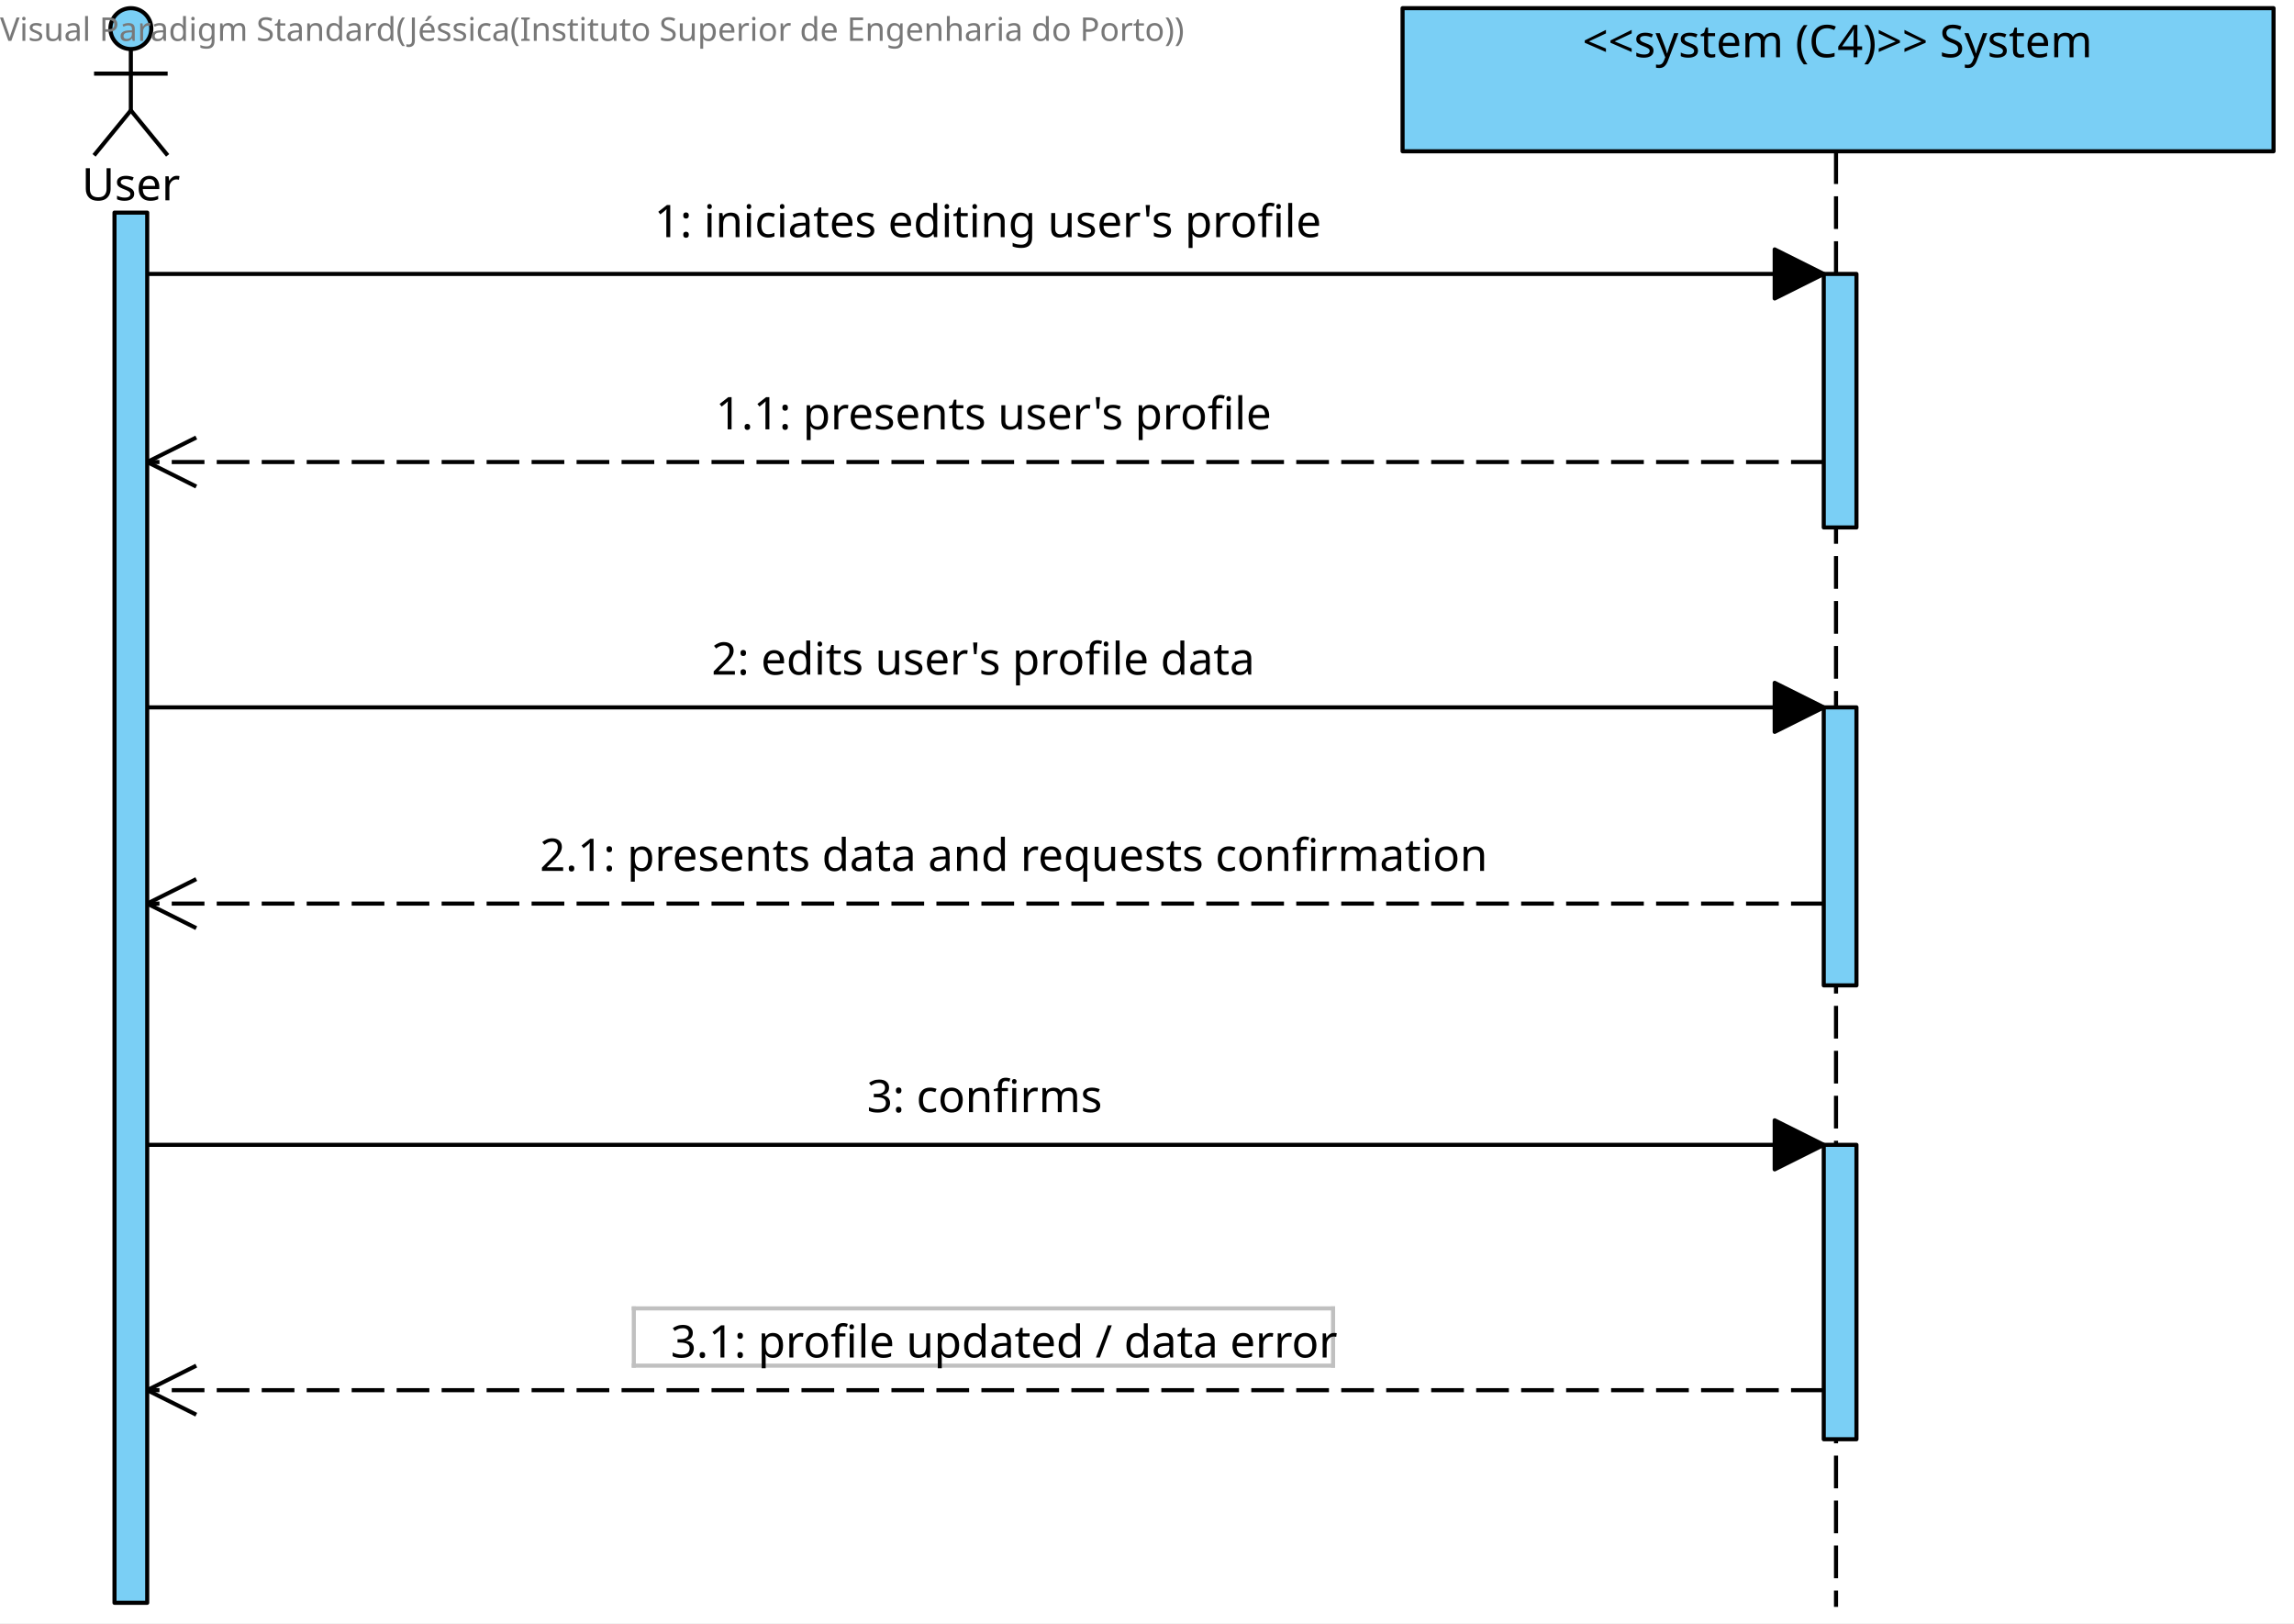
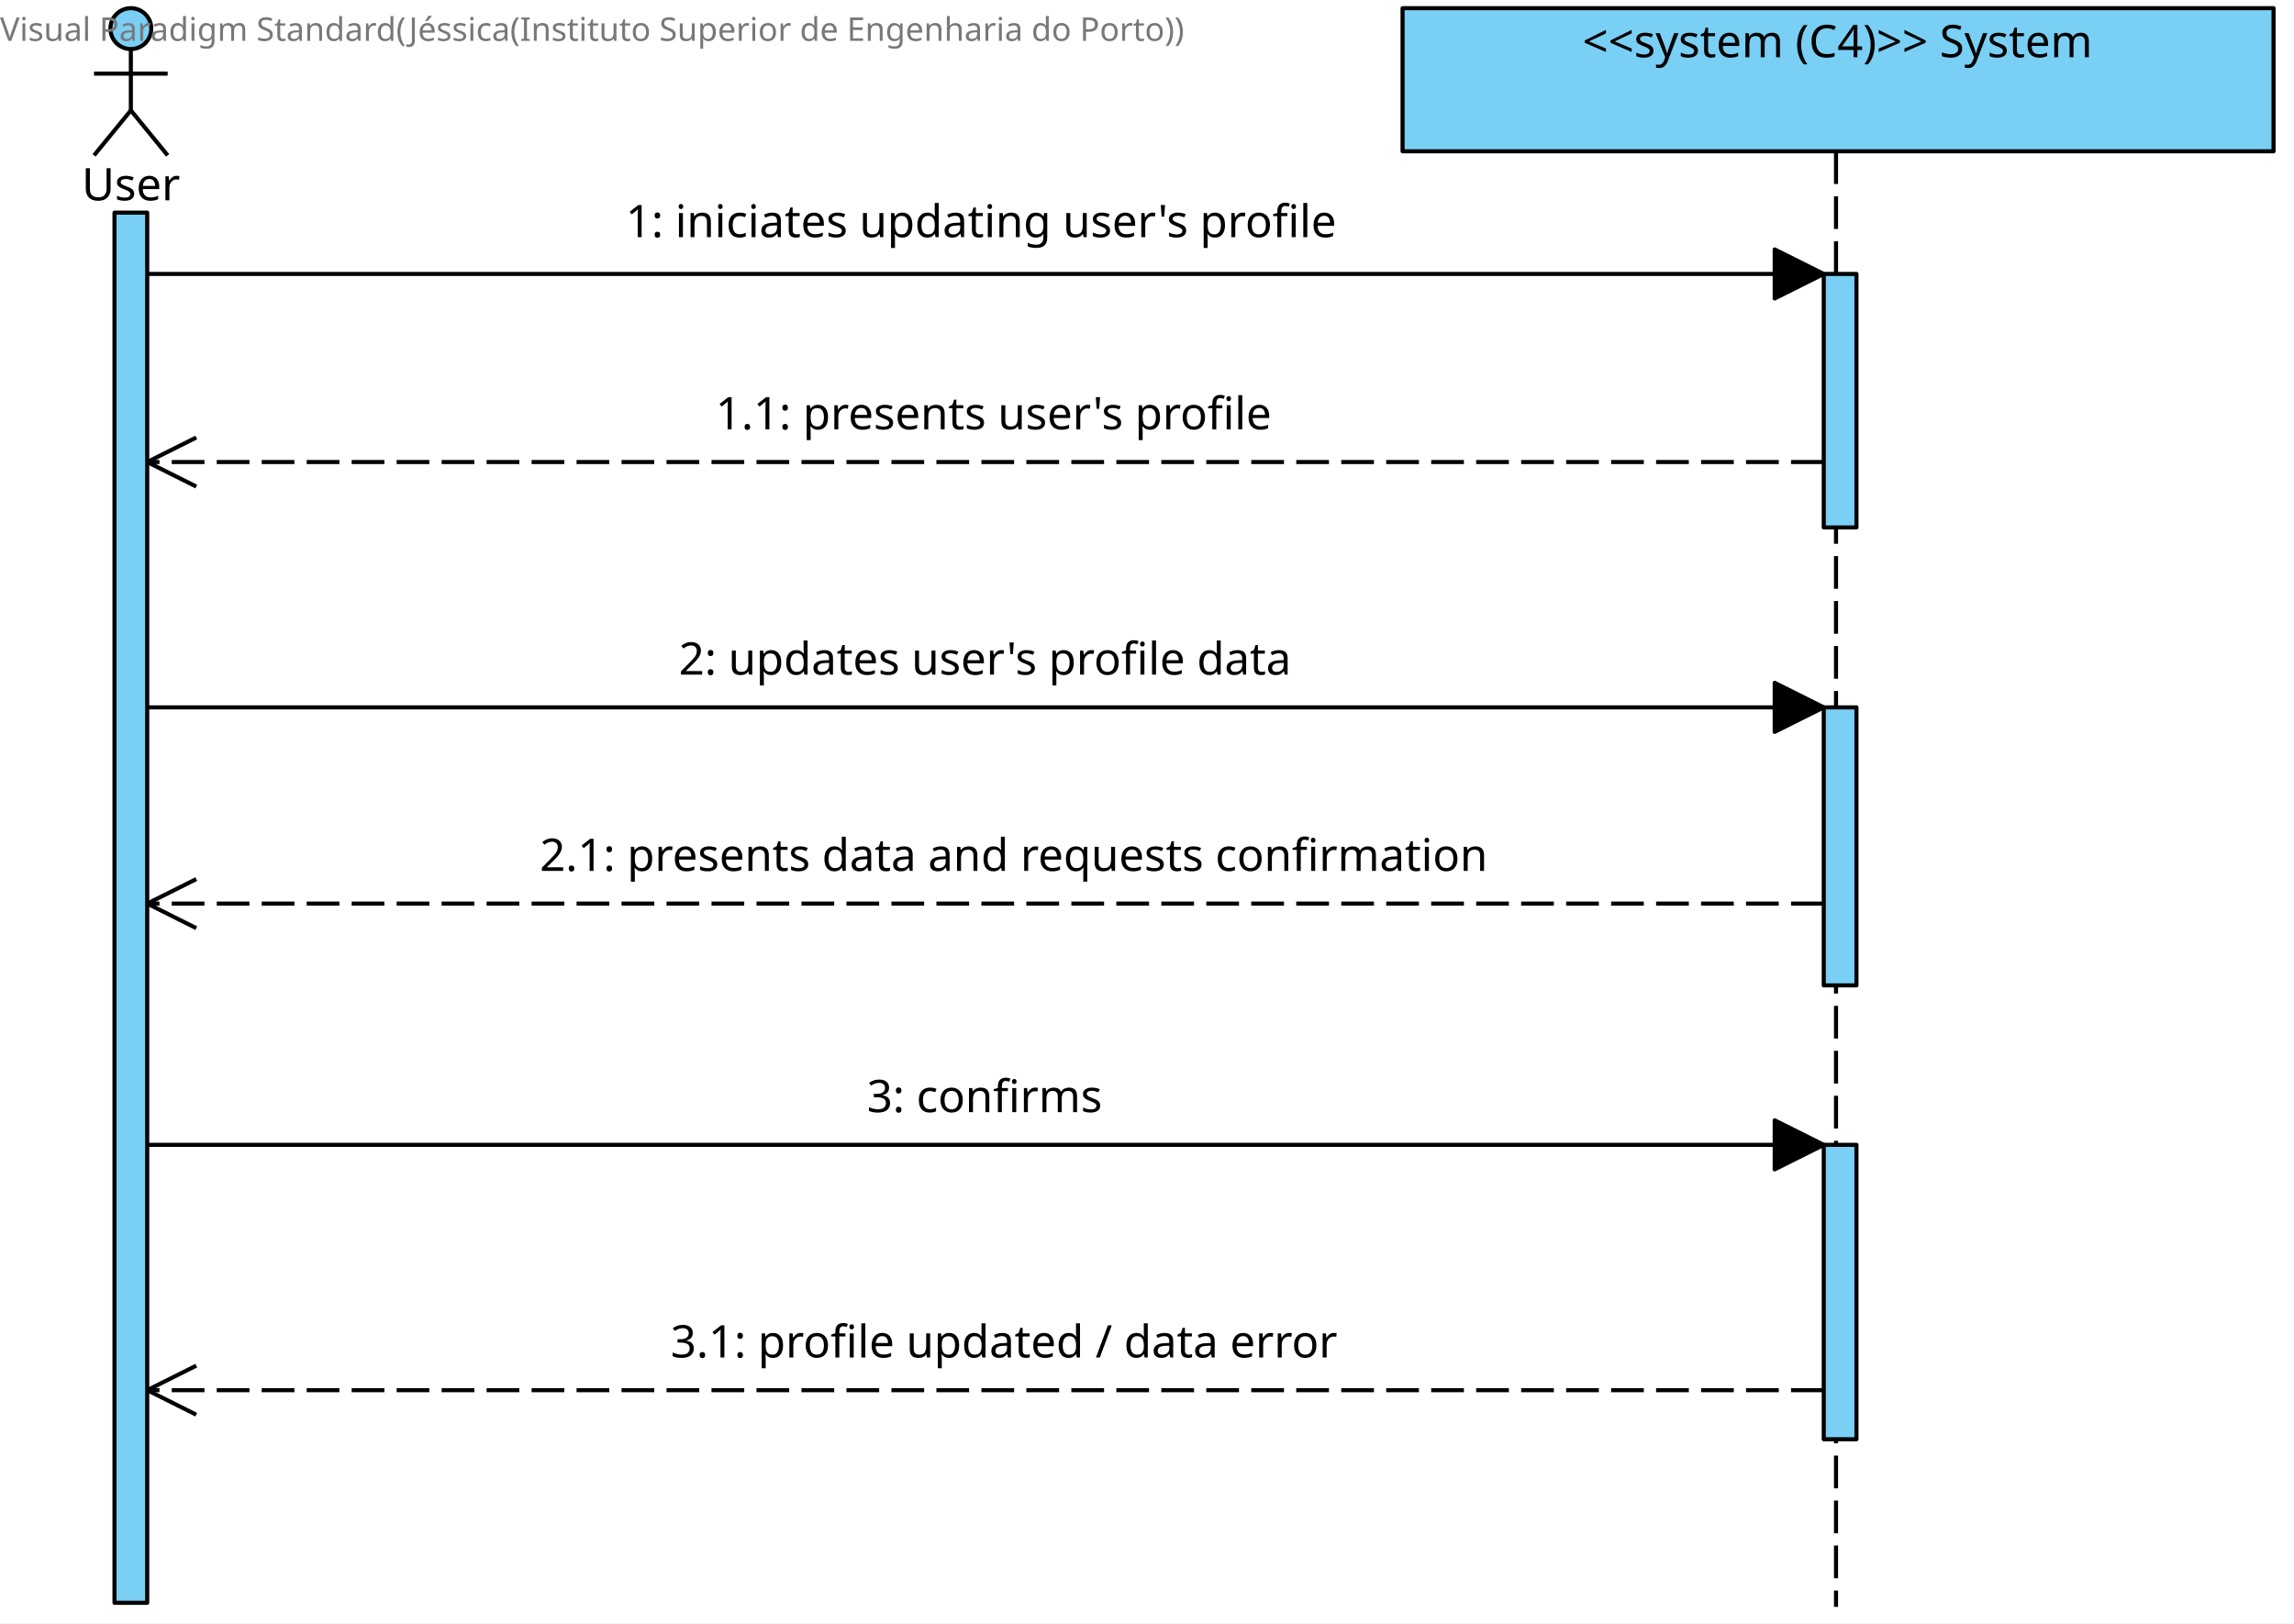
<svg xmlns="http://www.w3.org/2000/svg" fill-opacity="0" color-rendering="auto" color-interpolation="auto" text-rendering="auto" stroke="rgb(0,0,0)" stroke-linecap="square" width="561" stroke-miterlimit="10" shape-rendering="auto" stroke-opacity="0" fill="rgb(0,0,0)" stroke-dasharray="none" font-weight="normal" stroke-width="1" height="397" font-family="'Dialog'" font-style="normal" stroke-linejoin="miter" font-size="12px" stroke-dashoffset="0" image-rendering="auto">
  <defs id="genericDefs" />
  <g>
    <defs id="defs1">
      <clipPath clipPathUnits="userSpaceOnUse" id="clipPath1">
        <path d="M-7 -7 L225 -7 L225 402 L-7 402 L-7 -7 Z" />
      </clipPath>
      <clipPath clipPathUnits="userSpaceOnUse" id="clipPath2">
        <path d="M-7 -7 L71 -7 L71 402 L-7 402 L-7 -7 Z" />
      </clipPath>
      <clipPath clipPathUnits="userSpaceOnUse" id="clipPath3">
        <path d="M-7 -7 L19 -7 L19 73 L-7 73 L-7 -7 Z" />
      </clipPath>
      <clipPath clipPathUnits="userSpaceOnUse" id="clipPath4">
        <path d="M-7 -7 L19 -7 L19 79 L-7 79 L-7 -7 Z" />
      </clipPath>
      <clipPath clipPathUnits="userSpaceOnUse" id="clipPath5">
        <path d="M-7 -7 L19 -7 L19 83 L-7 83 L-7 -7 Z" />
      </clipPath>
      <clipPath clipPathUnits="userSpaceOnUse" id="clipPath6">
        <path d="M-214 -15 L428 -15 L428 30 L-214 30 L-214 -15 Z" />
      </clipPath>
      <clipPath clipPathUnits="userSpaceOnUse" id="clipPath7">
        <path d="M-44 -15 L88 -15 L88 30 L-44 30 L-44 -15 Z" />
      </clipPath>
      <clipPath clipPathUnits="userSpaceOnUse" id="clipPath8">
        <path d="M0 0 L514 0 L514 104 L0 104 L0 0 Z" />
      </clipPath>
      <clipPath clipPathUnits="userSpaceOnUse" id="clipPath9">
-         <path d="M68 20 L68 35 L24 35 L24 20 ZM337 29 L337 44 L164 44 L164 29 ZM328 76 L328 91 L179 91 L179 76 ZM0 0 L0 104 L514 104 L514 0 Z" />
+         <path d="M68 20 L68 35 L24 35 L24 20 ZM341 29 L341 44 L158 44 L158 29 ZM328 76 L328 91 L179 91 L179 76 ZM0 0 L0 104 L514 104 L514 0 Z" />
      </clipPath>
      <clipPath clipPathUnits="userSpaceOnUse" id="clipPath10">
-         <path d="M328 30 L328 45 L179 45 L179 30 ZM0 0 L0 104 L179 104 L179 90 L325 90 L325 104 L514 104 L514 0 Z" />
+         <path d="M328 30 L328 45 L179 45 L179 30 ZM0 0 L0 104 L170 104 L170 90 L331 90 L331 104 L514 104 L514 0 Z" />
      </clipPath>
      <clipPath clipPathUnits="userSpaceOnUse" id="clipPath11">
-         <path d="M325 30 L325 45 L179 45 L179 30 ZM374 78 L374 93 L136 93 L136 78 ZM0 0 L0 104 L514 104 L514 0 Z" />
+         <path d="M331 30 L331 45 L170 45 L170 30 ZM374 78 L374 93 L136 93 L136 78 ZM0 0 L0 104 L514 104 L514 0 Z" />
      </clipPath>
      <clipPath clipPathUnits="userSpaceOnUse" id="clipPath12">
        <path d="M374 30 L374 45 L136 45 L136 30 ZM0 0 L0 104 L216 104 L216 89 L290 89 L290 104 L514 104 L514 0 Z" />
      </clipPath>
      <clipPath clipPathUnits="userSpaceOnUse" id="clipPath13">
        <path d="M290 30 L290 45 L216 45 L216 30 ZM0 0 L0 104 L169 104 L169 90 L341 90 L341 104 L514 104 L514 0 Z" />
      </clipPath>
      <clipPath clipPathUnits="userSpaceOnUse" id="clipPath14">
        <path d="M341 30 L341 45 L169 45 L169 30 ZM0 0 L0 104 L514 104 L514 0 Z" />
      </clipPath>
      <clipPath clipPathUnits="userSpaceOnUse" id="clipPath15">
        <path d="M-172 -15 L344 -15 L344 30 L-172 30 L-172 -15 Z" />
      </clipPath>
      <clipPath clipPathUnits="userSpaceOnUse" id="clipPath16">
        <path d="M-74 -15 L148 -15 L148 30 L-74 30 L-74 -15 Z" />
      </clipPath>
      <clipPath clipPathUnits="userSpaceOnUse" id="clipPath17">
        <path d="M-238 -15 L476 -15 L476 30 L-238 30 L-238 -15 Z" />
      </clipPath>
      <clipPath clipPathUnits="userSpaceOnUse" id="clipPath18">
-         <path d="M-146 -15 L292 -15 L292 30 L-146 30 L-146 -15 Z" />
+         <path d="M-161 -15 L322 -15 L322 30 L-161 30 L-161 -15 Z" />
      </clipPath>
      <clipPath clipPathUnits="userSpaceOnUse" id="clipPath19">
        <path d="M-149 -15 L298 -15 L298 30 L-149 30 L-149 -15 Z" />
      </clipPath>
      <clipPath clipPathUnits="userSpaceOnUse" id="clipPath20">
-         <path d="M-173 -15 L346 -15 L346 30 L-173 30 L-173 -15 Z" />
+         <path d="M-183 -15 L366 -15 L366 30 L-183 30 L-183 -15 Z" />
      </clipPath>
    </defs>
    <g fill="white" text-rendering="geometricPrecision" fill-opacity="1" stroke-opacity="1" stroke="white">
      <rect x="0" width="561" height="397" y="0" stroke="none" />
    </g>
    <g font-size="11px" transform="translate(343,2)" fill-opacity="1" fill="rgb(122,207,245)" text-rendering="geometricPrecision" image-rendering="optimizeQuality" font-family="sans-serif" stroke="rgb(122,207,245)" stroke-opacity="1">
      <rect x="0" width="213" height="35" y="0" clip-path="url(#clipPath1)" stroke="none" />
    </g>
    <g stroke-linecap="butt" font-size="11px" transform="translate(343,2)" fill-opacity="1" fill="black" text-rendering="geometricPrecision" image-rendering="optimizeQuality" font-family="sans-serif" stroke-linejoin="round" stroke="black" stroke-opacity="1" stroke-miterlimit="0">
      <rect fill="none" x="0" width="213" height="35" y="0" clip-path="url(#clipPath1)" />
      <line clip-path="url(#clipPath1)" fill="none" x1="106" x2="106" y1="35" y2="391" stroke-linejoin="bevel" stroke-dasharray="8,3" />
    </g>
    <g font-size="11px" transform="translate(2,2)" fill-opacity="1" fill="rgb(122,207,245)" text-rendering="geometricPrecision" image-rendering="optimizeQuality" font-family="sans-serif" stroke="rgb(122,207,245)" stroke-opacity="1">
      <circle r="5" clip-path="url(#clipPath2)" cx="30" cy="5" stroke="none" />
      <rect x="26" width="8" height="340" y="50" clip-path="url(#clipPath2)" stroke="none" />
    </g>
    <g stroke-linecap="butt" font-size="11px" transform="translate(2,2)" fill-opacity="1" fill="black" text-rendering="geometricPrecision" image-rendering="optimizeQuality" font-family="sans-serif" stroke-linejoin="round" stroke="black" stroke-opacity="1" stroke-miterlimit="0">
      <circle fill="none" r="5" clip-path="url(#clipPath2)" cx="30" cy="5" />
      <rect fill="none" x="26" width="8" height="340" y="50" clip-path="url(#clipPath2)" />
      <line y2="25" fill="none" x1="30" clip-path="url(#clipPath2)" x2="30" y1="10" />
      <line y2="36" fill="none" x1="30" clip-path="url(#clipPath2)" x2="21" y1="25" />
      <line y2="36" fill="none" x1="30" clip-path="url(#clipPath2)" x2="39" y1="25" />
      <line y2="16" fill="none" x1="21" clip-path="url(#clipPath2)" x2="39" y1="16" />
    </g>
    <g font-size="11px" transform="translate(446,67)" fill-opacity="1" fill="rgb(122,207,245)" text-rendering="geometricPrecision" image-rendering="optimizeQuality" font-family="sans-serif" stroke="rgb(122,207,245)" stroke-opacity="1">
      <rect x="0" width="8" height="62" y="0" clip-path="url(#clipPath3)" stroke="none" />
    </g>
    <g stroke-linecap="butt" font-size="11px" transform="translate(446,67)" fill-opacity="1" fill="black" text-rendering="geometricPrecision" image-rendering="optimizeQuality" font-family="sans-serif" stroke-linejoin="round" stroke="black" stroke-opacity="1" stroke-miterlimit="0">
      <rect fill="none" x="0" width="8" height="62" y="0" clip-path="url(#clipPath3)" />
    </g>
    <g font-size="11px" transform="translate(446,173)" fill-opacity="1" fill="rgb(122,207,245)" text-rendering="geometricPrecision" image-rendering="optimizeQuality" font-family="sans-serif" stroke="rgb(122,207,245)" stroke-opacity="1">
      <rect x="0" width="8" height="68" y="0" clip-path="url(#clipPath4)" stroke="none" />
    </g>
    <g stroke-linecap="butt" font-size="11px" transform="translate(446,173)" fill-opacity="1" fill="black" text-rendering="geometricPrecision" image-rendering="optimizeQuality" font-family="sans-serif" stroke-linejoin="round" stroke="black" stroke-opacity="1" stroke-miterlimit="0">
      <rect fill="none" x="0" width="8" height="68" y="0" clip-path="url(#clipPath4)" />
    </g>
    <g font-size="11px" transform="translate(446,280)" fill-opacity="1" fill="rgb(122,207,245)" text-rendering="geometricPrecision" image-rendering="optimizeQuality" font-family="sans-serif" stroke="rgb(122,207,245)" stroke-opacity="1">
      <rect x="0" width="8" height="72" y="0" clip-path="url(#clipPath5)" stroke="none" />
    </g>
    <g stroke-linecap="butt" font-size="11px" transform="translate(446,280)" fill-opacity="1" fill="black" text-rendering="geometricPrecision" image-rendering="optimizeQuality" font-family="sans-serif" stroke-linejoin="round" stroke="black" stroke-opacity="1" stroke-miterlimit="0">
      <rect fill="none" x="0" width="8" height="72" y="0" clip-path="url(#clipPath5)" />
    </g>
    <g font-size="11px" transform="translate(343,2)" fill-opacity="1" fill="black" text-rendering="geometricPrecision" image-rendering="optimizeQuality" font-family="sans-serif" stroke="black" stroke-opacity="1">
      <text x="44" xml:space="preserve" y="12" clip-path="url(#clipPath6)" stroke="none">&lt;&lt;system (C4)&gt;&gt; System</text>
    </g>
    <g font-size="11px" transform="translate(10,37)" fill-opacity="1" fill="black" text-rendering="geometricPrecision" image-rendering="optimizeQuality" font-family="sans-serif" stroke="black" stroke-opacity="1">
      <text x="10" xml:space="preserve" y="12" clip-path="url(#clipPath7)" stroke="none">User</text>
    </g>
    <g stroke-linecap="butt" font-size="11px" transform="translate(-14,17)" fill-opacity="1" fill="black" text-rendering="geometricPrecision" image-rendering="optimizeQuality" font-family="sans-serif" stroke-linejoin="round" stroke="black" stroke-opacity="1">
      <line y2="50" fill="none" x1="50" clip-path="url(#clipPath9)" x2="460" y1="50" />
      <polygon points=" 460 50 448 44 448 56" clip-path="url(#clipPath9)" stroke="none" />
      <polygon fill="none" points=" 460 50 448 44 448 56" clip-path="url(#clipPath9)" />
    </g>
    <g fill-opacity="1" text-rendering="geometricPrecision" stroke="black" stroke-linecap="butt" transform="translate(-14,63)" stroke-miterlimit="0" stroke-opacity="1" fill="black" stroke-dasharray="8,3" font-family="sans-serif" stroke-linejoin="round" font-size="11px" image-rendering="optimizeQuality">
      <line y2="50" fill="none" x1="460" clip-path="url(#clipPath10)" x2="50" y1="50" />
      <line clip-path="url(#clipPath10)" fill="none" x1="50" x2="62" y1="50" y2="56" stroke-dasharray="none" stroke-miterlimit="10" />
      <line clip-path="url(#clipPath10)" fill="none" x1="50" x2="62" y1="50" y2="44" stroke-dasharray="none" stroke-miterlimit="10" />
    </g>
    <g stroke-linecap="butt" font-size="11px" transform="translate(-14,123)" fill-opacity="1" fill="black" text-rendering="geometricPrecision" image-rendering="optimizeQuality" font-family="sans-serif" stroke-linejoin="round" stroke="black" stroke-opacity="1">
      <line y2="50" fill="none" x1="50" clip-path="url(#clipPath11)" x2="460" y1="50" />
      <polygon points=" 460 50 448 44 448 56" clip-path="url(#clipPath11)" stroke="none" />
      <polygon fill="none" points=" 460 50 448 44 448 56" clip-path="url(#clipPath11)" />
    </g>
    <g fill-opacity="1" text-rendering="geometricPrecision" stroke="black" stroke-linecap="butt" transform="translate(-14,171)" stroke-miterlimit="0" stroke-opacity="1" fill="black" stroke-dasharray="8,3" font-family="sans-serif" stroke-linejoin="round" font-size="11px" image-rendering="optimizeQuality">
      <line y2="50" fill="none" x1="460" clip-path="url(#clipPath12)" x2="50" y1="50" />
      <line clip-path="url(#clipPath12)" fill="none" x1="50" x2="62" y1="50" y2="56" stroke-dasharray="none" stroke-miterlimit="10" />
      <line clip-path="url(#clipPath12)" fill="none" x1="50" x2="62" y1="50" y2="44" stroke-dasharray="none" stroke-miterlimit="10" />
    </g>
    <g stroke-linecap="butt" font-size="11px" transform="translate(-14,230)" fill-opacity="1" fill="black" text-rendering="geometricPrecision" image-rendering="optimizeQuality" font-family="sans-serif" stroke-linejoin="round" stroke="black" stroke-opacity="1">
      <line y2="50" fill="none" x1="50" clip-path="url(#clipPath13)" x2="460" y1="50" />
      <polygon points=" 460 50 448 44 448 56" clip-path="url(#clipPath13)" stroke="none" />
      <polygon fill="none" points=" 460 50 448 44 448 56" clip-path="url(#clipPath13)" />
    </g>
    <g fill-opacity="1" text-rendering="geometricPrecision" stroke="black" stroke-linecap="butt" transform="translate(-14,290)" stroke-miterlimit="0" stroke-opacity="1" fill="black" stroke-dasharray="8,3" font-family="sans-serif" stroke-linejoin="round" font-size="11px" image-rendering="optimizeQuality">
      <line y2="50" fill="none" x1="460" clip-path="url(#clipPath14)" x2="50" y1="50" />
      <line clip-path="url(#clipPath14)" fill="none" x1="50" x2="62" y1="50" y2="56" stroke-dasharray="none" stroke-miterlimit="10" />
      <line clip-path="url(#clipPath14)" fill="none" x1="50" x2="62" y1="50" y2="44" stroke-dasharray="none" stroke-miterlimit="10" />
    </g>
    <g font-size="11px" transform="translate(155,320)" fill-opacity="1" fill="white" text-rendering="geometricPrecision" image-rendering="optimizeQuality" font-family="sans-serif" stroke="white" stroke-opacity="1">
      <rect x="0" width="172" height="15" y="0" clip-path="url(#clipPath15)" stroke="none" />
-       <line clip-path="url(#clipPath15)" fill="none" x1="0" x2="171" y1="0" y2="0" stroke="silver" />
-       <line clip-path="url(#clipPath15)" fill="none" x1="171" x2="171" y1="0" y2="14" stroke="silver" />
-       <line clip-path="url(#clipPath15)" fill="none" x1="171" x2="0" y1="14" y2="14" stroke="silver" />
-       <line clip-path="url(#clipPath15)" fill="none" x1="0" x2="0" y1="0" y2="14" stroke="silver" />
      <text fill="black" x="9" xml:space="preserve" y="12" clip-path="url(#clipPath15)" stroke="none">3.1: profile updated / data error</text>
    </g>
    <g font-size="11px" transform="translate(202,260)" fill-opacity="1" fill="white" text-rendering="geometricPrecision" image-rendering="optimizeQuality" font-family="sans-serif" stroke="white" stroke-opacity="1">
      <rect x="0" width="74" height="15" y="0" clip-path="url(#clipPath16)" stroke="none" />
      <text fill="black" x="10" xml:space="preserve" y="12" clip-path="url(#clipPath16)" stroke="none">3: confirms</text>
    </g>
    <g font-size="11px" transform="translate(122,201)" fill-opacity="1" fill="white" text-rendering="geometricPrecision" image-rendering="optimizeQuality" font-family="sans-serif" stroke="white" stroke-opacity="1">
      <rect x="0" width="238" height="15" y="0" clip-path="url(#clipPath17)" stroke="none" />
      <text fill="black" x="10" xml:space="preserve" y="12" clip-path="url(#clipPath17)" stroke="none">2.1: presents data and requests confirmation</text>
    </g>
-     <g font-size="11px" transform="translate(165,153)" fill-opacity="1" fill="white" text-rendering="geometricPrecision" image-rendering="optimizeQuality" font-family="sans-serif" stroke="white" stroke-opacity="1">
-       <rect x="0" width="146" height="15" y="0" clip-path="url(#clipPath18)" stroke="none" />
-       <text fill="black" x="9" xml:space="preserve" y="12" clip-path="url(#clipPath18)" stroke="none">2: edits user's profile data</text>
+     <g font-size="11px" transform="translate(156,153)" fill-opacity="1" fill="white" text-rendering="geometricPrecision" image-rendering="optimizeQuality" font-family="sans-serif" stroke="white" stroke-opacity="1">
+       <rect x="0" width="161" height="15" y="0" clip-path="url(#clipPath18)" stroke="none" />
+       <text fill="black" x="10" xml:space="preserve" y="12" clip-path="url(#clipPath18)" stroke="none">2: updates user's profile data</text>
    </g>
    <g font-size="11px" transform="translate(165,93)" fill-opacity="1" fill="white" text-rendering="geometricPrecision" image-rendering="optimizeQuality" font-family="sans-serif" stroke="white" stroke-opacity="1">
      <rect x="0" width="149" height="15" y="0" clip-path="url(#clipPath19)" stroke="none" />
      <text fill="black" x="10" xml:space="preserve" y="12" clip-path="url(#clipPath19)" stroke="none">1.1: presents user's profile</text>
    </g>
-     <g font-size="11px" transform="translate(150,46)" fill-opacity="1" fill="white" text-rendering="geometricPrecision" image-rendering="optimizeQuality" font-family="sans-serif" stroke="white" stroke-opacity="1">
-       <rect x="0" width="173" height="15" y="0" clip-path="url(#clipPath20)" stroke="none" />
-       <text fill="black" x="10" xml:space="preserve" y="12" clip-path="url(#clipPath20)" stroke="none">1: iniciates editing user's profile</text>
+     <g font-size="11px" transform="translate(144,46)" fill-opacity="1" fill="white" text-rendering="geometricPrecision" image-rendering="optimizeQuality" font-family="sans-serif" stroke="white" stroke-opacity="1">
+       <rect x="0" width="183" height="15" y="0" clip-path="url(#clipPath20)" stroke="none" />
+       <text fill="black" x="9" xml:space="preserve" y="12" clip-path="url(#clipPath20)" stroke="none">1: iniciates updating user's profile</text>
    </g>
    <g font-size="8px" fill-opacity="1" fill="rgb(120,120,120)" text-rendering="geometricPrecision" image-rendering="optimizeQuality" stroke="rgb(120,120,120)" stroke-opacity="1">
      <text x="0" xml:space="preserve" y="10" stroke="none">Visual Paradigm Standard(Jéssica(Instituto Superior de Engenharia do Porto))</text>
    </g>
  </g>
</svg>
